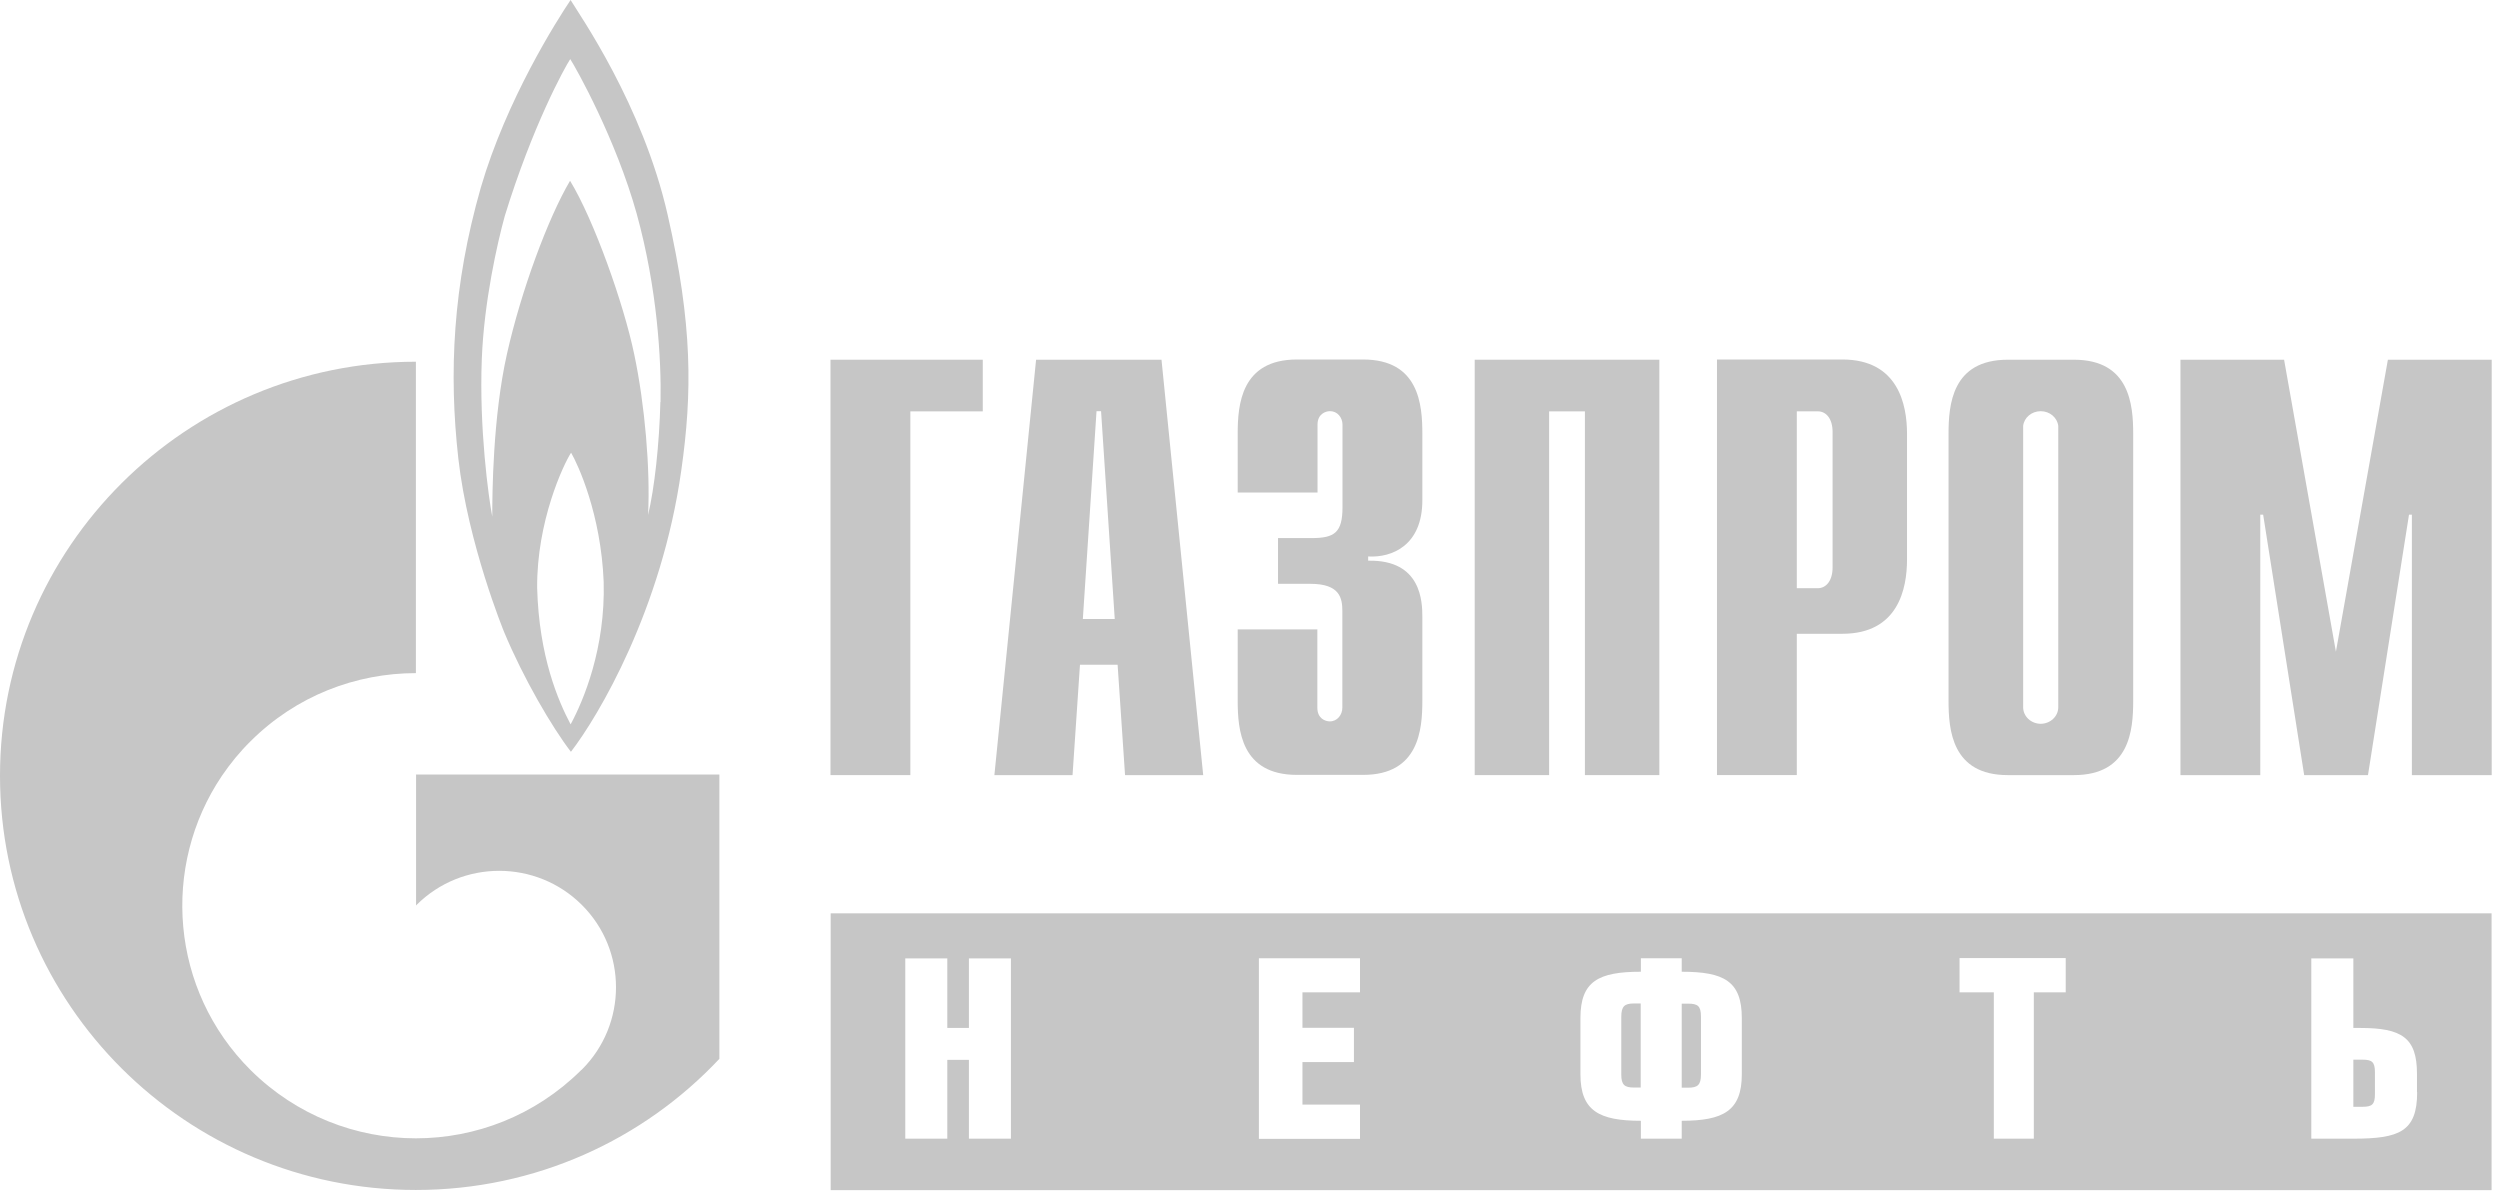
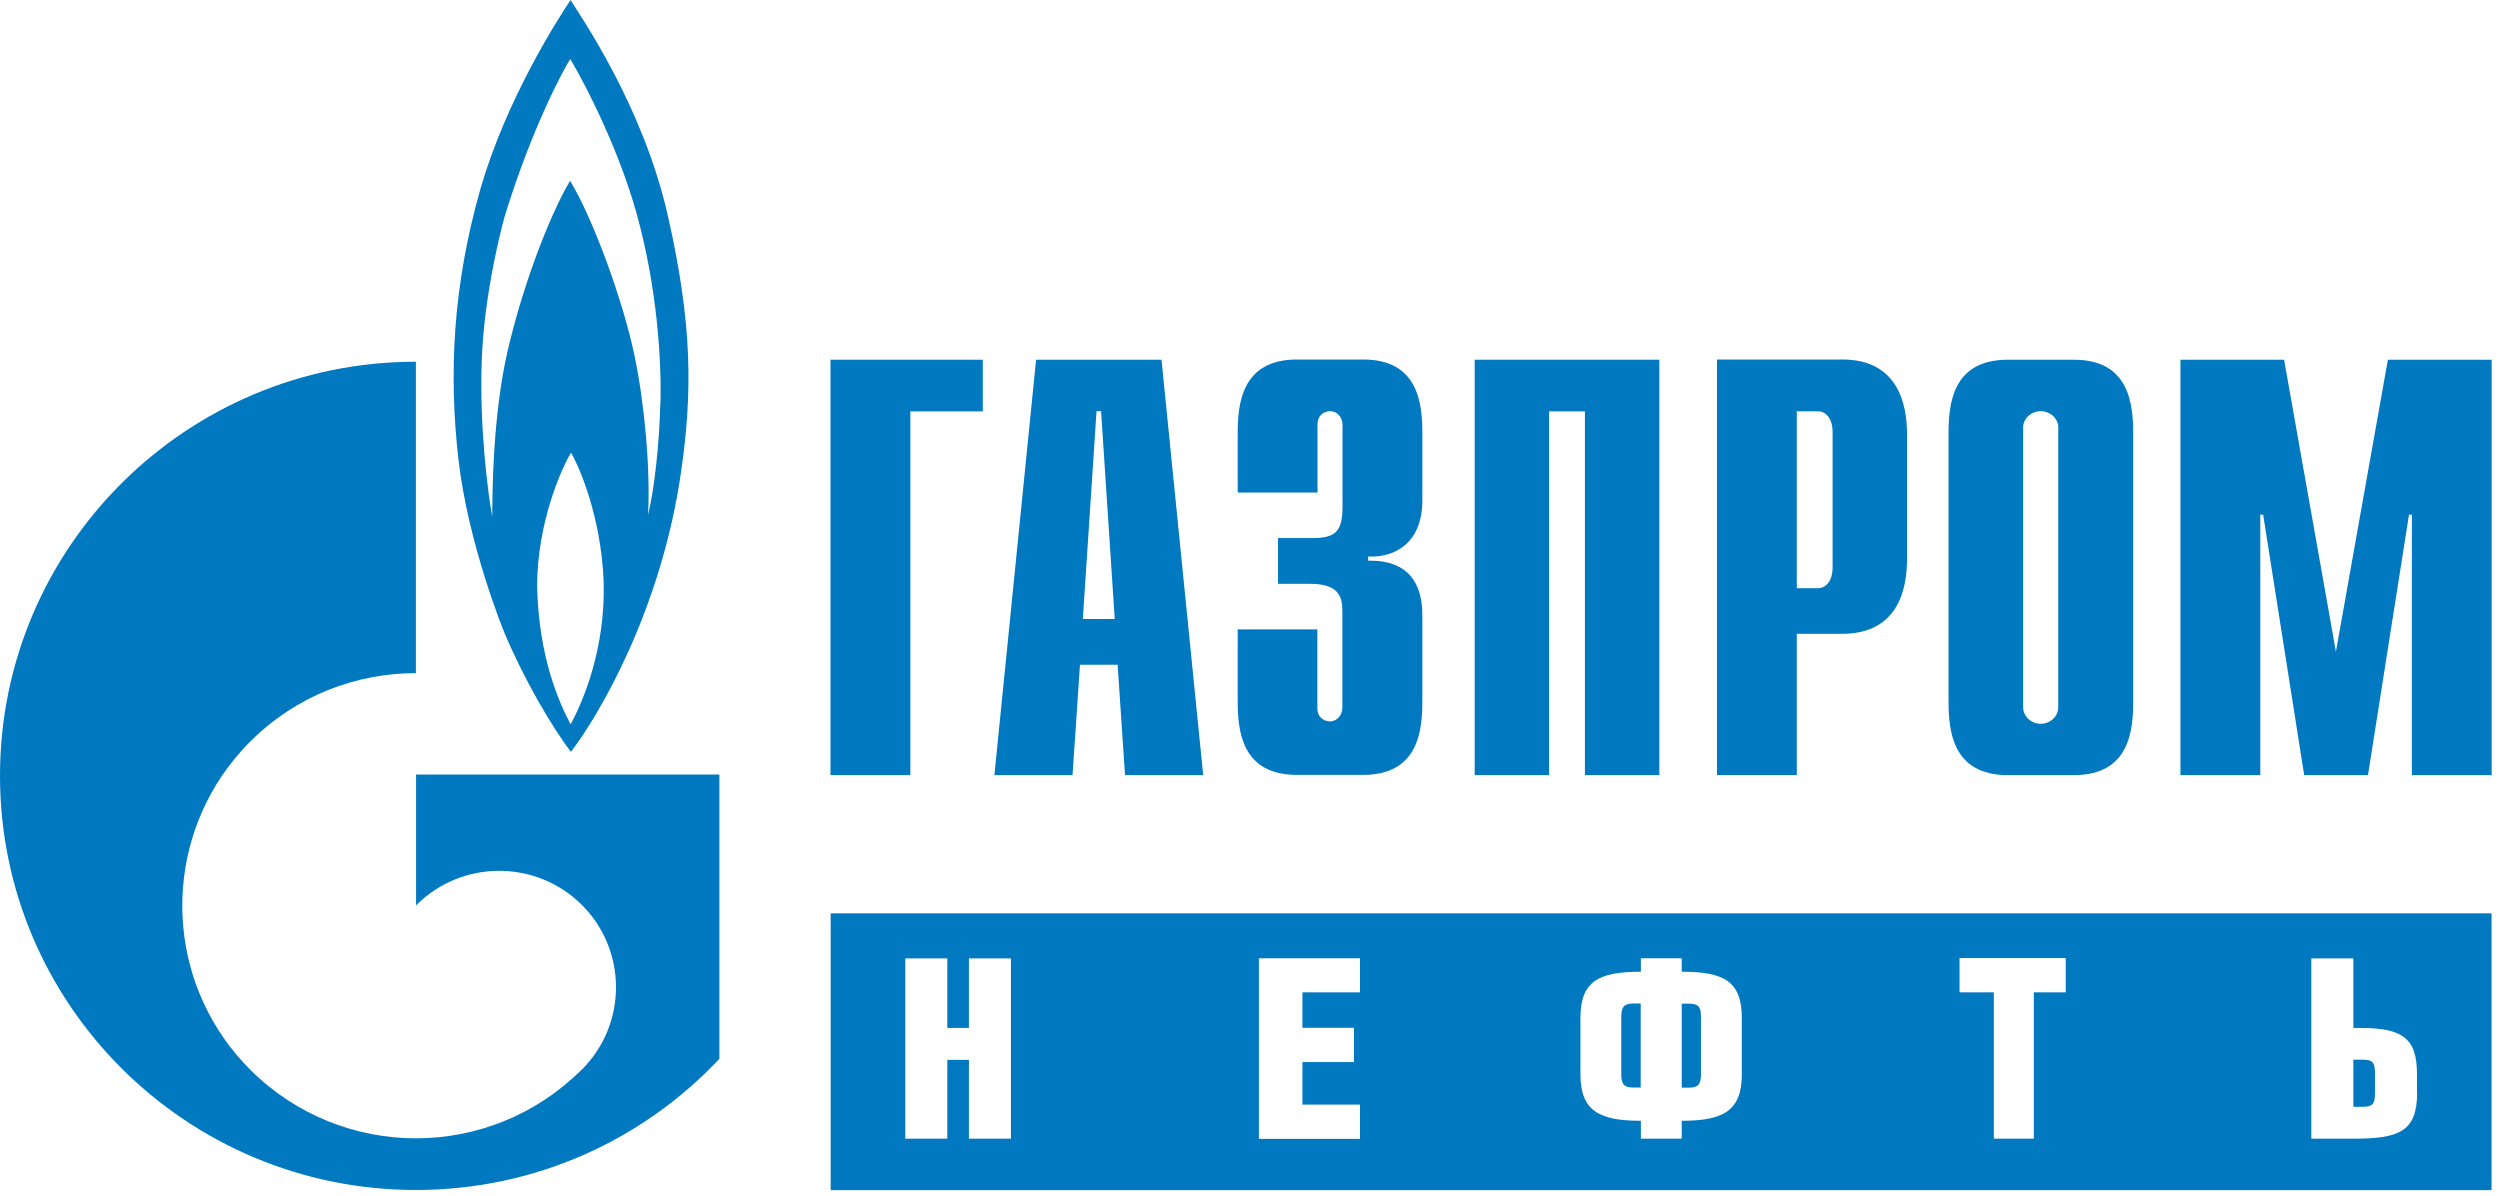
<svg xmlns="http://www.w3.org/2000/svg" width="115" height="55" viewBox="0 0 115 55" fill="none">
-   <path d="M95.402 16.547H92.358C89.788 16.547 89.633 18.62 89.633 19.963V32.239C89.633 33.574 89.788 35.655 92.358 35.655H95.402C97.972 35.655 98.127 33.582 98.127 32.239V19.963C98.127 18.628 97.972 16.547 95.402 16.547ZM93.88 33.295C93.43 33.295 93.065 32.953 93.065 32.534C93.065 32.526 93.065 32.518 93.065 32.503V19.59C93.111 19.21 93.453 18.915 93.872 18.915C94.291 18.915 94.633 19.21 94.68 19.59V19.645C94.68 19.645 94.68 19.692 94.68 19.699V32.503C94.68 32.503 94.68 32.518 94.68 32.534C94.68 32.953 94.315 33.295 93.864 33.295" fill="#C6C6C6" />
-   <path d="M38.203 16.547H45.207V18.923H41.876V35.655H38.203V16.547Z" fill="#C6C6C6" />
-   <path d="M49.811 28.473L50.44 18.915H50.649L51.278 28.473H49.811ZM45.75 35.655H49.337L49.679 30.577H51.41L51.752 35.655H55.347L53.429 16.547H47.66L45.742 35.655H45.75Z" fill="#C6C6C6" />
-   <path d="M60.598 28.96V32.555C60.598 33.052 60.963 33.184 61.173 33.184C61.515 33.184 61.748 32.881 61.748 32.555V28.114C61.748 27.516 61.639 26.856 60.28 26.856H58.789V24.752H60.334C61.383 24.752 61.755 24.503 61.755 23.331V19.534C61.755 19.208 61.522 18.913 61.181 18.913C60.971 18.913 60.606 19.045 60.606 19.534V22.655H56.934V19.953C56.934 18.618 57.089 16.537 59.659 16.537H62.703C65.273 16.537 65.428 18.61 65.428 19.953V23.013C65.428 25.086 64.038 25.66 62.935 25.598V25.792C65.397 25.738 65.428 27.702 65.428 28.386V32.229C65.428 33.565 65.273 35.645 62.703 35.645H59.659C57.089 35.645 56.934 33.572 56.934 32.229V28.952H60.606L60.598 28.96Z" fill="#C6C6C6" />
-   <path d="M67.836 16.547H76.33V35.655H72.906V18.923H71.26V35.655H67.836V16.547Z" fill="#C6C6C6" />
-   <path d="M82.653 27.05V18.921H83.616C84.012 18.921 84.299 19.27 84.299 19.868V26.103C84.299 26.701 84.012 27.058 83.616 27.058H82.653V27.05ZM78.981 35.653H82.653V29.154H84.749C87.319 29.154 87.723 27.081 87.723 25.738V19.953C87.723 18.618 87.319 16.537 84.749 16.537H78.981V35.645V35.653Z" fill="#C6C6C6" />
-   <path d="M109.843 16.547L114.618 16.547V35.655H110.946V23.675H110.814L108.927 35.655H105.992L104.105 23.675H103.973V35.655H100.301V16.547H105.068L107.452 29.979L109.843 16.547Z" fill="#C6C6C6" />
-   <path d="M30.711 9.876C29.554 4.798 26.651 0.676 26.247 0C25.61 0.947 23.296 4.589 22.116 8.634C20.827 13.145 20.641 17.144 21.083 21.088C21.526 25.025 23.188 29.07 23.188 29.07C24.073 31.197 25.4 33.465 26.262 34.583C27.528 32.944 30.439 28.037 31.34 21.632C31.845 18.076 31.868 14.954 30.711 9.876ZM26.247 33.317C25.68 32.246 24.795 30.204 24.709 27.044C24.686 23.992 25.913 21.375 26.27 20.824C26.588 21.368 27.644 23.65 27.769 26.764C27.854 29.815 26.845 32.215 26.255 33.309M30.377 18.487C30.331 20.42 30.106 22.47 29.811 23.689C29.919 21.585 29.663 18.611 29.174 16.297C28.692 13.976 27.318 10.109 26.223 8.316C25.214 10.024 23.972 13.37 23.32 16.282C22.667 19.194 22.644 22.711 22.644 23.767C22.473 22.874 22.038 19.706 22.163 16.515C22.264 13.883 22.877 11.181 23.219 9.938C24.5 5.784 25.959 3.137 26.231 2.718C26.503 3.137 28.335 6.406 29.29 9.838C30.238 13.277 30.424 16.561 30.385 18.495" fill="#C6C6C6" />
-   <path d="M19.139 35.646V41.656C19.139 41.656 19.155 41.64 19.163 41.625C21.259 39.536 24.668 39.536 26.764 41.625C28.86 43.713 28.86 47.114 26.764 49.203C26.756 49.21 26.748 49.218 26.733 49.226C26.733 49.226 26.71 49.249 26.702 49.257C24.605 51.322 21.872 52.363 19.131 52.363C16.391 52.363 13.634 51.315 11.53 49.226C7.834 45.546 7.399 39.846 10.21 35.685C10.591 35.126 11.025 34.59 11.53 34.093C13.627 32.004 16.375 30.964 19.131 30.964L19.131 16.639C8.564 16.639 0 25.172 0 35.685C0 46.198 8.564 54.739 19.131 54.739C24.644 54.739 29.606 52.417 33.092 48.706L33.092 35.63H19.131L19.139 35.646Z" fill="#C6C6C6" />
-   <path d="M77.654 46.168H77.359V50.034H77.654C78.089 50.034 78.244 49.91 78.244 49.429V46.758C78.244 46.269 78.089 46.168 77.654 46.168ZM108.681 48.745H108.254V50.912H108.681C109.115 50.912 109.247 50.803 109.247 50.329V49.328C109.247 48.854 109.115 48.745 108.681 48.745ZM74.579 46.773V49.429C74.579 49.91 74.735 50.027 75.162 50.027H75.472V46.16H75.162C74.735 46.16 74.579 46.284 74.579 46.773ZM114.613 42.014L38.211 42.014V54.747L114.613 54.747V42.014ZM46.503 52.379H44.57V48.753H43.576V52.379H41.643V44.087H43.576V47.286H44.57V44.087H46.503V52.379ZM62.56 45.647L59.913 45.647V47.278H62.281V48.854H59.913V50.811H62.56V52.387H57.909V44.079L62.56 44.079V45.655V45.647ZM80.123 49.421C80.123 51.106 79.261 51.556 77.359 51.556V52.379H75.48V51.556C73.57 51.556 72.7 51.106 72.7 49.421V46.828C72.7 45.135 73.531 44.7 75.48 44.7V44.079H77.359V44.7C79.292 44.7 80.123 45.127 80.123 46.828V49.421ZM95.023 45.647H93.556V52.379H91.716V45.647H90.139V44.071H95.023V45.647ZM111.189 50.244C111.189 52.061 110.358 52.379 108.254 52.379H106.32V44.087H108.254V47.286H108.572C110.474 47.286 111.181 47.728 111.181 49.39V50.244H111.189Z" fill="#C6C6C6" />
+   <path d="M95.402 16.547H92.358C89.788 16.547 89.633 18.62 89.633 19.963V32.239C89.633 33.574 89.788 35.655 92.358 35.655H95.402C97.972 35.655 98.127 33.582 98.127 32.239V19.963C98.127 18.628 97.972 16.547 95.402 16.547ZM93.88 33.295C93.43 33.295 93.065 32.953 93.065 32.534C93.065 32.526 93.065 32.518 93.065 32.503V19.59C93.111 19.21 93.453 18.915 93.872 18.915C94.291 18.915 94.633 19.21 94.68 19.59V19.645C94.68 19.645 94.68 19.692 94.68 19.699V32.503C94.68 32.503 94.68 32.518 94.68 32.534C94.68 32.953 94.315 33.295 93.864 33.295" fill="#0079C1" />
+   <path d="M38.203 16.547H45.207V18.923H41.876V35.655H38.203V16.547Z" fill="#0079C1" />
+   <path d="M49.811 28.473L50.44 18.915H50.649L51.278 28.473H49.811ZM45.75 35.655H49.337L49.679 30.577H51.41L51.752 35.655H55.347L53.429 16.547H47.66L45.742 35.655H45.75Z" fill="#0079C1" />
+   <path d="M60.598 28.96V32.555C60.598 33.052 60.963 33.184 61.173 33.184C61.515 33.184 61.748 32.881 61.748 32.555V28.114C61.748 27.516 61.639 26.856 60.28 26.856H58.789V24.752H60.334C61.383 24.752 61.755 24.503 61.755 23.331V19.534C61.755 19.208 61.522 18.913 61.181 18.913C60.971 18.913 60.606 19.045 60.606 19.534V22.655H56.934V19.953C56.934 18.618 57.089 16.537 59.659 16.537H62.703C65.273 16.537 65.428 18.61 65.428 19.953V23.013C65.428 25.086 64.038 25.66 62.935 25.598V25.792C65.397 25.738 65.428 27.702 65.428 28.386V32.229C65.428 33.565 65.273 35.645 62.703 35.645H59.659C57.089 35.645 56.934 33.572 56.934 32.229V28.952H60.606L60.598 28.96Z" fill="#0079C1" />
+   <path d="M67.836 16.547H76.33V35.655H72.906V18.923H71.26V35.655H67.836V16.547Z" fill="#0079C1" />
+   <path d="M82.653 27.05V18.921H83.616C84.012 18.921 84.299 19.27 84.299 19.868V26.103C84.299 26.701 84.012 27.058 83.616 27.058H82.653V27.05ZM78.981 35.653H82.653V29.154H84.749C87.319 29.154 87.723 27.081 87.723 25.738V19.953C87.723 18.618 87.319 16.537 84.749 16.537H78.981V35.645V35.653Z" fill="#0079C1" />
+   <path d="M109.843 16.547L114.618 16.547V35.655H110.946V23.675H110.814L108.927 35.655H105.992L104.105 23.675H103.973V35.655H100.301V16.547H105.068L107.452 29.979L109.843 16.547Z" fill="#0079C1" />
+   <path d="M30.711 9.876C29.554 4.798 26.651 0.676 26.247 0C25.61 0.947 23.296 4.589 22.116 8.634C20.827 13.145 20.641 17.144 21.083 21.088C21.526 25.025 23.188 29.07 23.188 29.07C24.073 31.197 25.4 33.465 26.262 34.583C27.528 32.944 30.439 28.037 31.34 21.632C31.845 18.076 31.868 14.954 30.711 9.876ZM26.247 33.317C25.68 32.246 24.795 30.204 24.709 27.044C24.686 23.992 25.913 21.375 26.27 20.824C26.588 21.368 27.644 23.65 27.769 26.764C27.854 29.815 26.845 32.215 26.255 33.309M30.377 18.487C30.331 20.42 30.106 22.47 29.811 23.689C29.919 21.585 29.663 18.611 29.174 16.297C28.692 13.976 27.318 10.109 26.223 8.316C25.214 10.024 23.972 13.37 23.32 16.282C22.667 19.194 22.644 22.711 22.644 23.767C22.473 22.874 22.038 19.706 22.163 16.515C22.264 13.883 22.877 11.181 23.219 9.938C24.5 5.784 25.959 3.137 26.231 2.718C26.503 3.137 28.335 6.406 29.29 9.838C30.238 13.277 30.424 16.561 30.385 18.495" fill="#0079C1" />
+   <path d="M19.139 35.646V41.656C19.139 41.656 19.155 41.64 19.163 41.625C21.259 39.536 24.668 39.536 26.764 41.625C28.86 43.713 28.86 47.114 26.764 49.203C26.756 49.21 26.748 49.218 26.733 49.226C26.733 49.226 26.71 49.249 26.702 49.257C24.605 51.322 21.872 52.363 19.131 52.363C16.391 52.363 13.634 51.315 11.53 49.226C7.834 45.546 7.399 39.846 10.21 35.685C10.591 35.126 11.025 34.59 11.53 34.093C13.627 32.004 16.375 30.964 19.131 30.964L19.131 16.639C8.564 16.639 0 25.172 0 35.685C0 46.198 8.564 54.739 19.131 54.739C24.644 54.739 29.606 52.417 33.092 48.706L33.092 35.63H19.131L19.139 35.646Z" fill="#0079C1" />
+   <path d="M77.654 46.168H77.359V50.034H77.654C78.089 50.034 78.244 49.91 78.244 49.429V46.758C78.244 46.269 78.089 46.168 77.654 46.168ZM108.681 48.745H108.254V50.912H108.681C109.115 50.912 109.247 50.803 109.247 50.329V49.328C109.247 48.854 109.115 48.745 108.681 48.745ZM74.579 46.773V49.429C74.579 49.91 74.735 50.027 75.162 50.027H75.472V46.16H75.162C74.735 46.16 74.579 46.284 74.579 46.773ZM114.613 42.014L38.211 42.014V54.747L114.613 54.747V42.014ZM46.503 52.379H44.57V48.753H43.576V52.379H41.643V44.087H43.576V47.286H44.57V44.087H46.503V52.379ZM62.56 45.647L59.913 45.647V47.278H62.281V48.854H59.913V50.811H62.56V52.387H57.909V44.079L62.56 44.079V45.655V45.647ZM80.123 49.421C80.123 51.106 79.261 51.556 77.359 51.556V52.379H75.48V51.556C73.57 51.556 72.7 51.106 72.7 49.421V46.828C72.7 45.135 73.531 44.7 75.48 44.7V44.079H77.359V44.7C79.292 44.7 80.123 45.127 80.123 46.828V49.421ZM95.023 45.647H93.556V52.379H91.716V45.647H90.139V44.071H95.023V45.647ZM111.189 50.244C111.189 52.061 110.358 52.379 108.254 52.379H106.32V44.087H108.254V47.286H108.572C110.474 47.286 111.181 47.728 111.181 49.39V50.244H111.189Z" fill="#0079C1" />
</svg>
